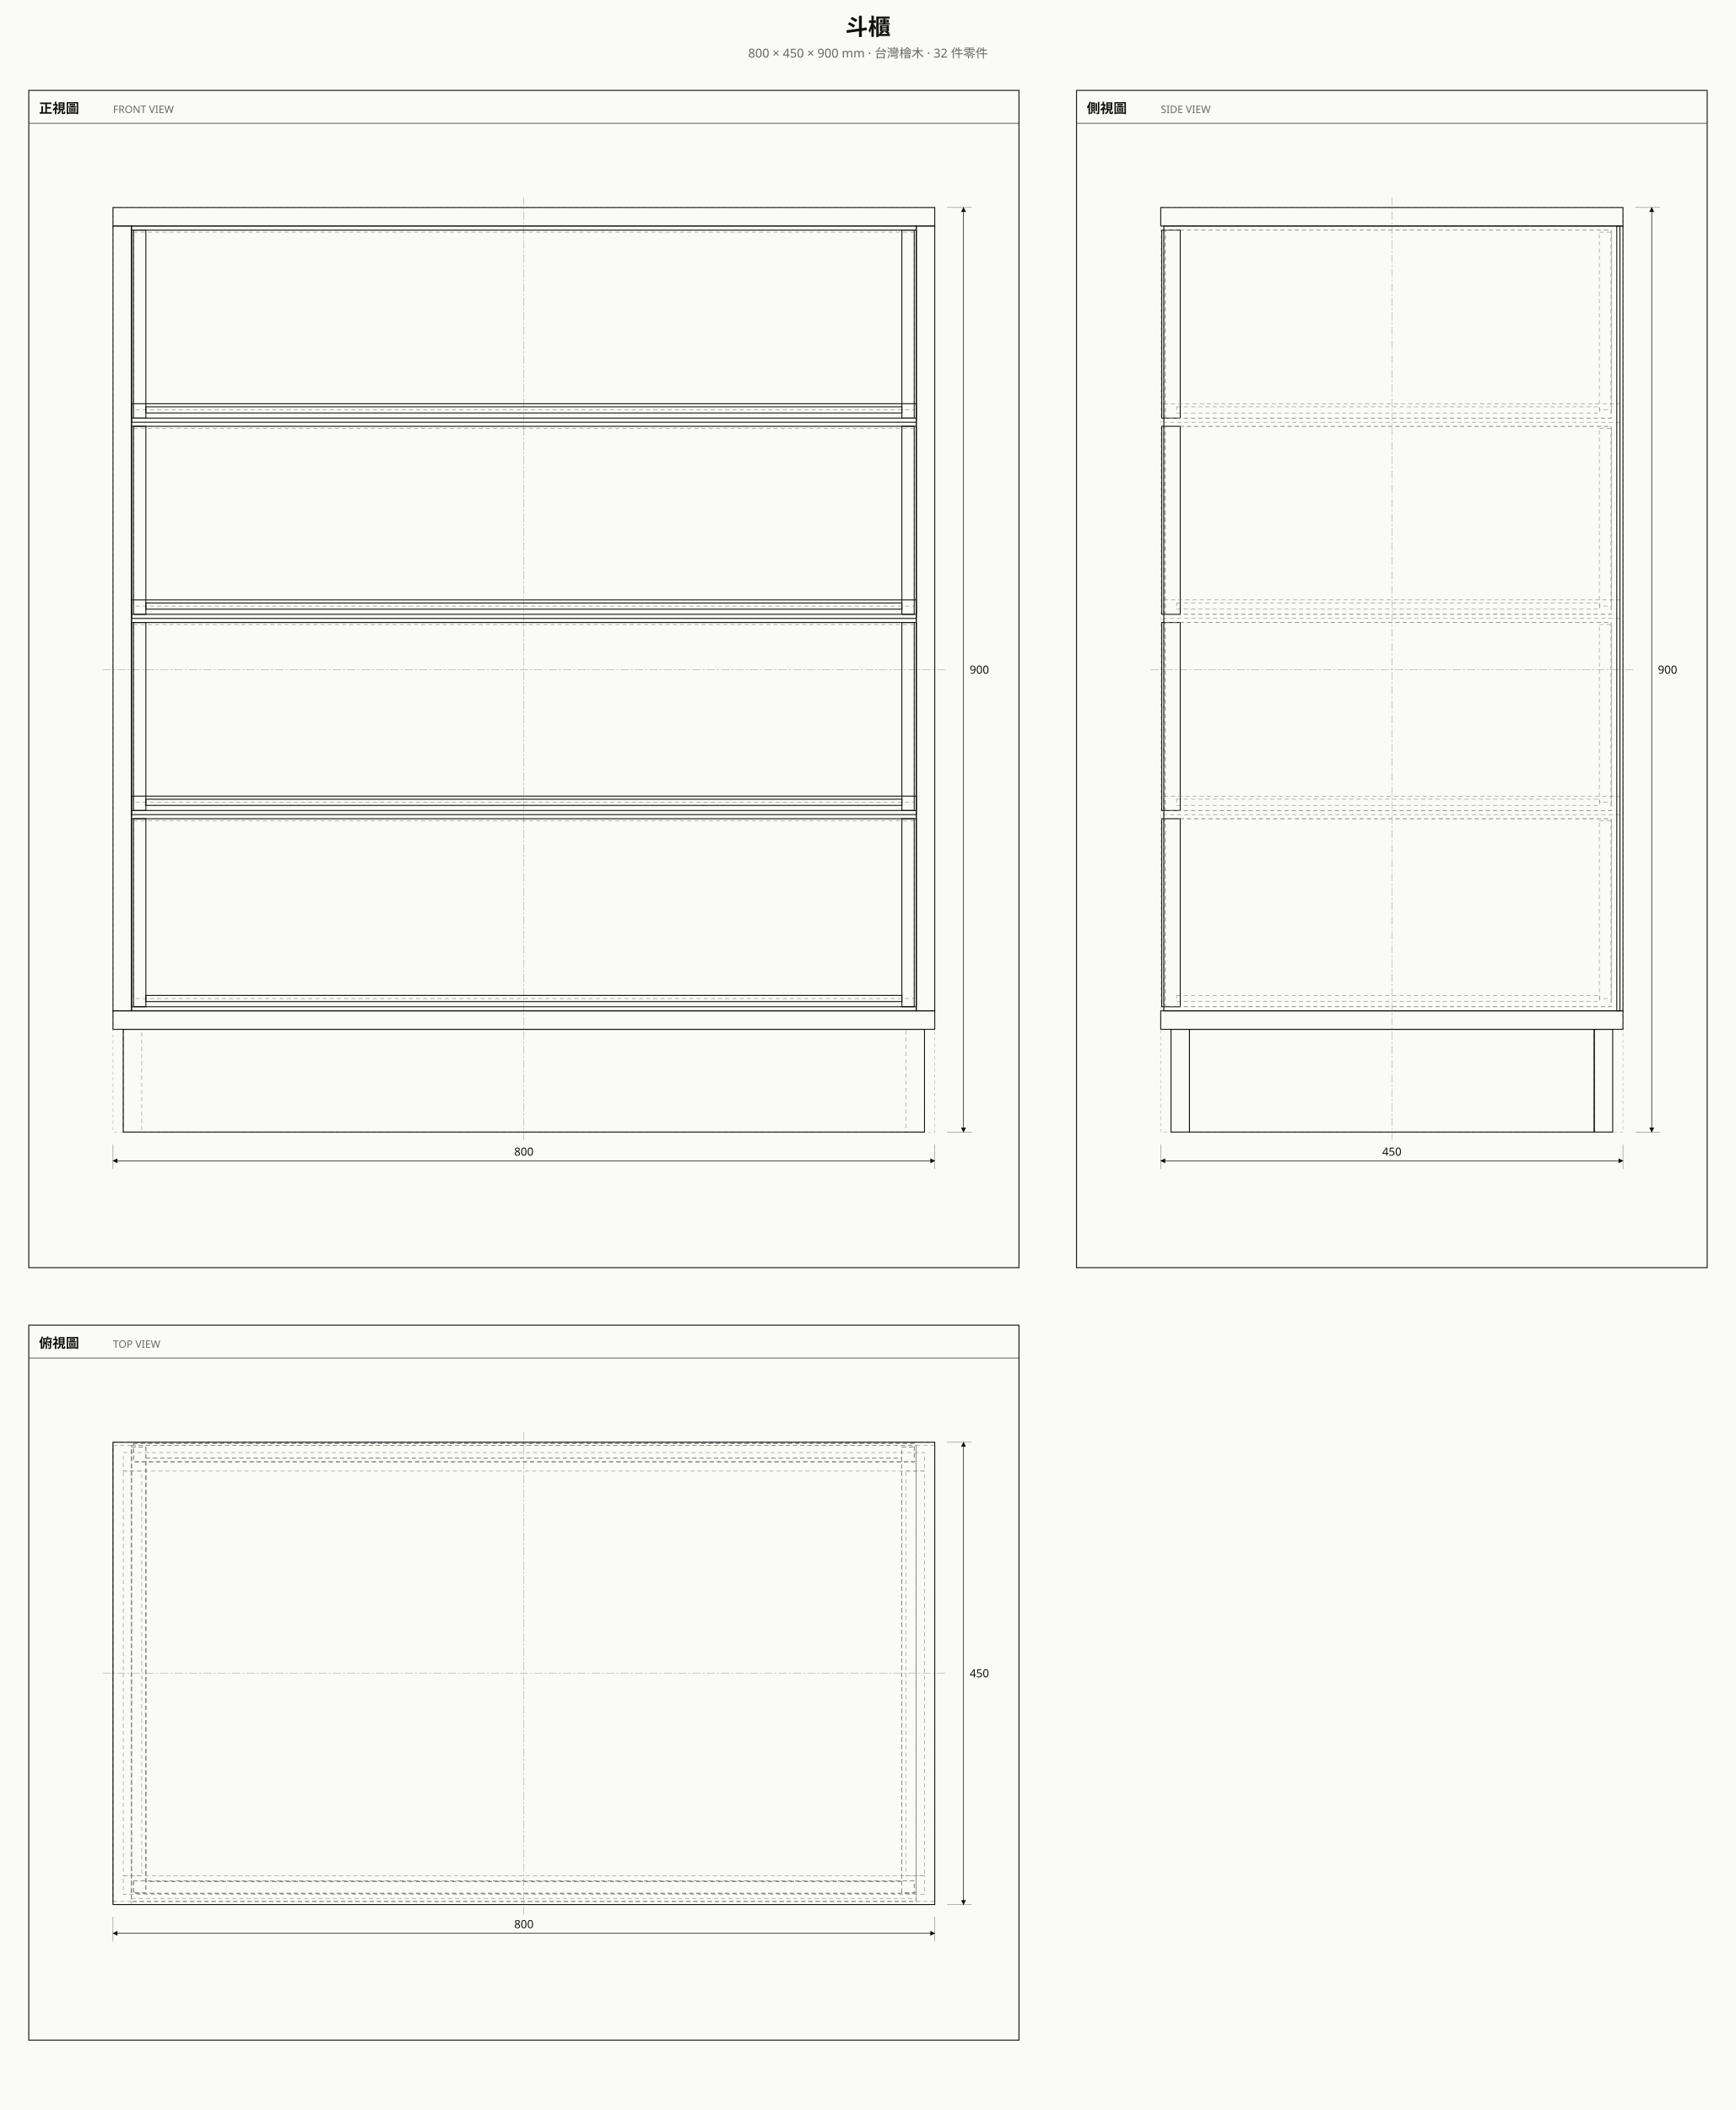
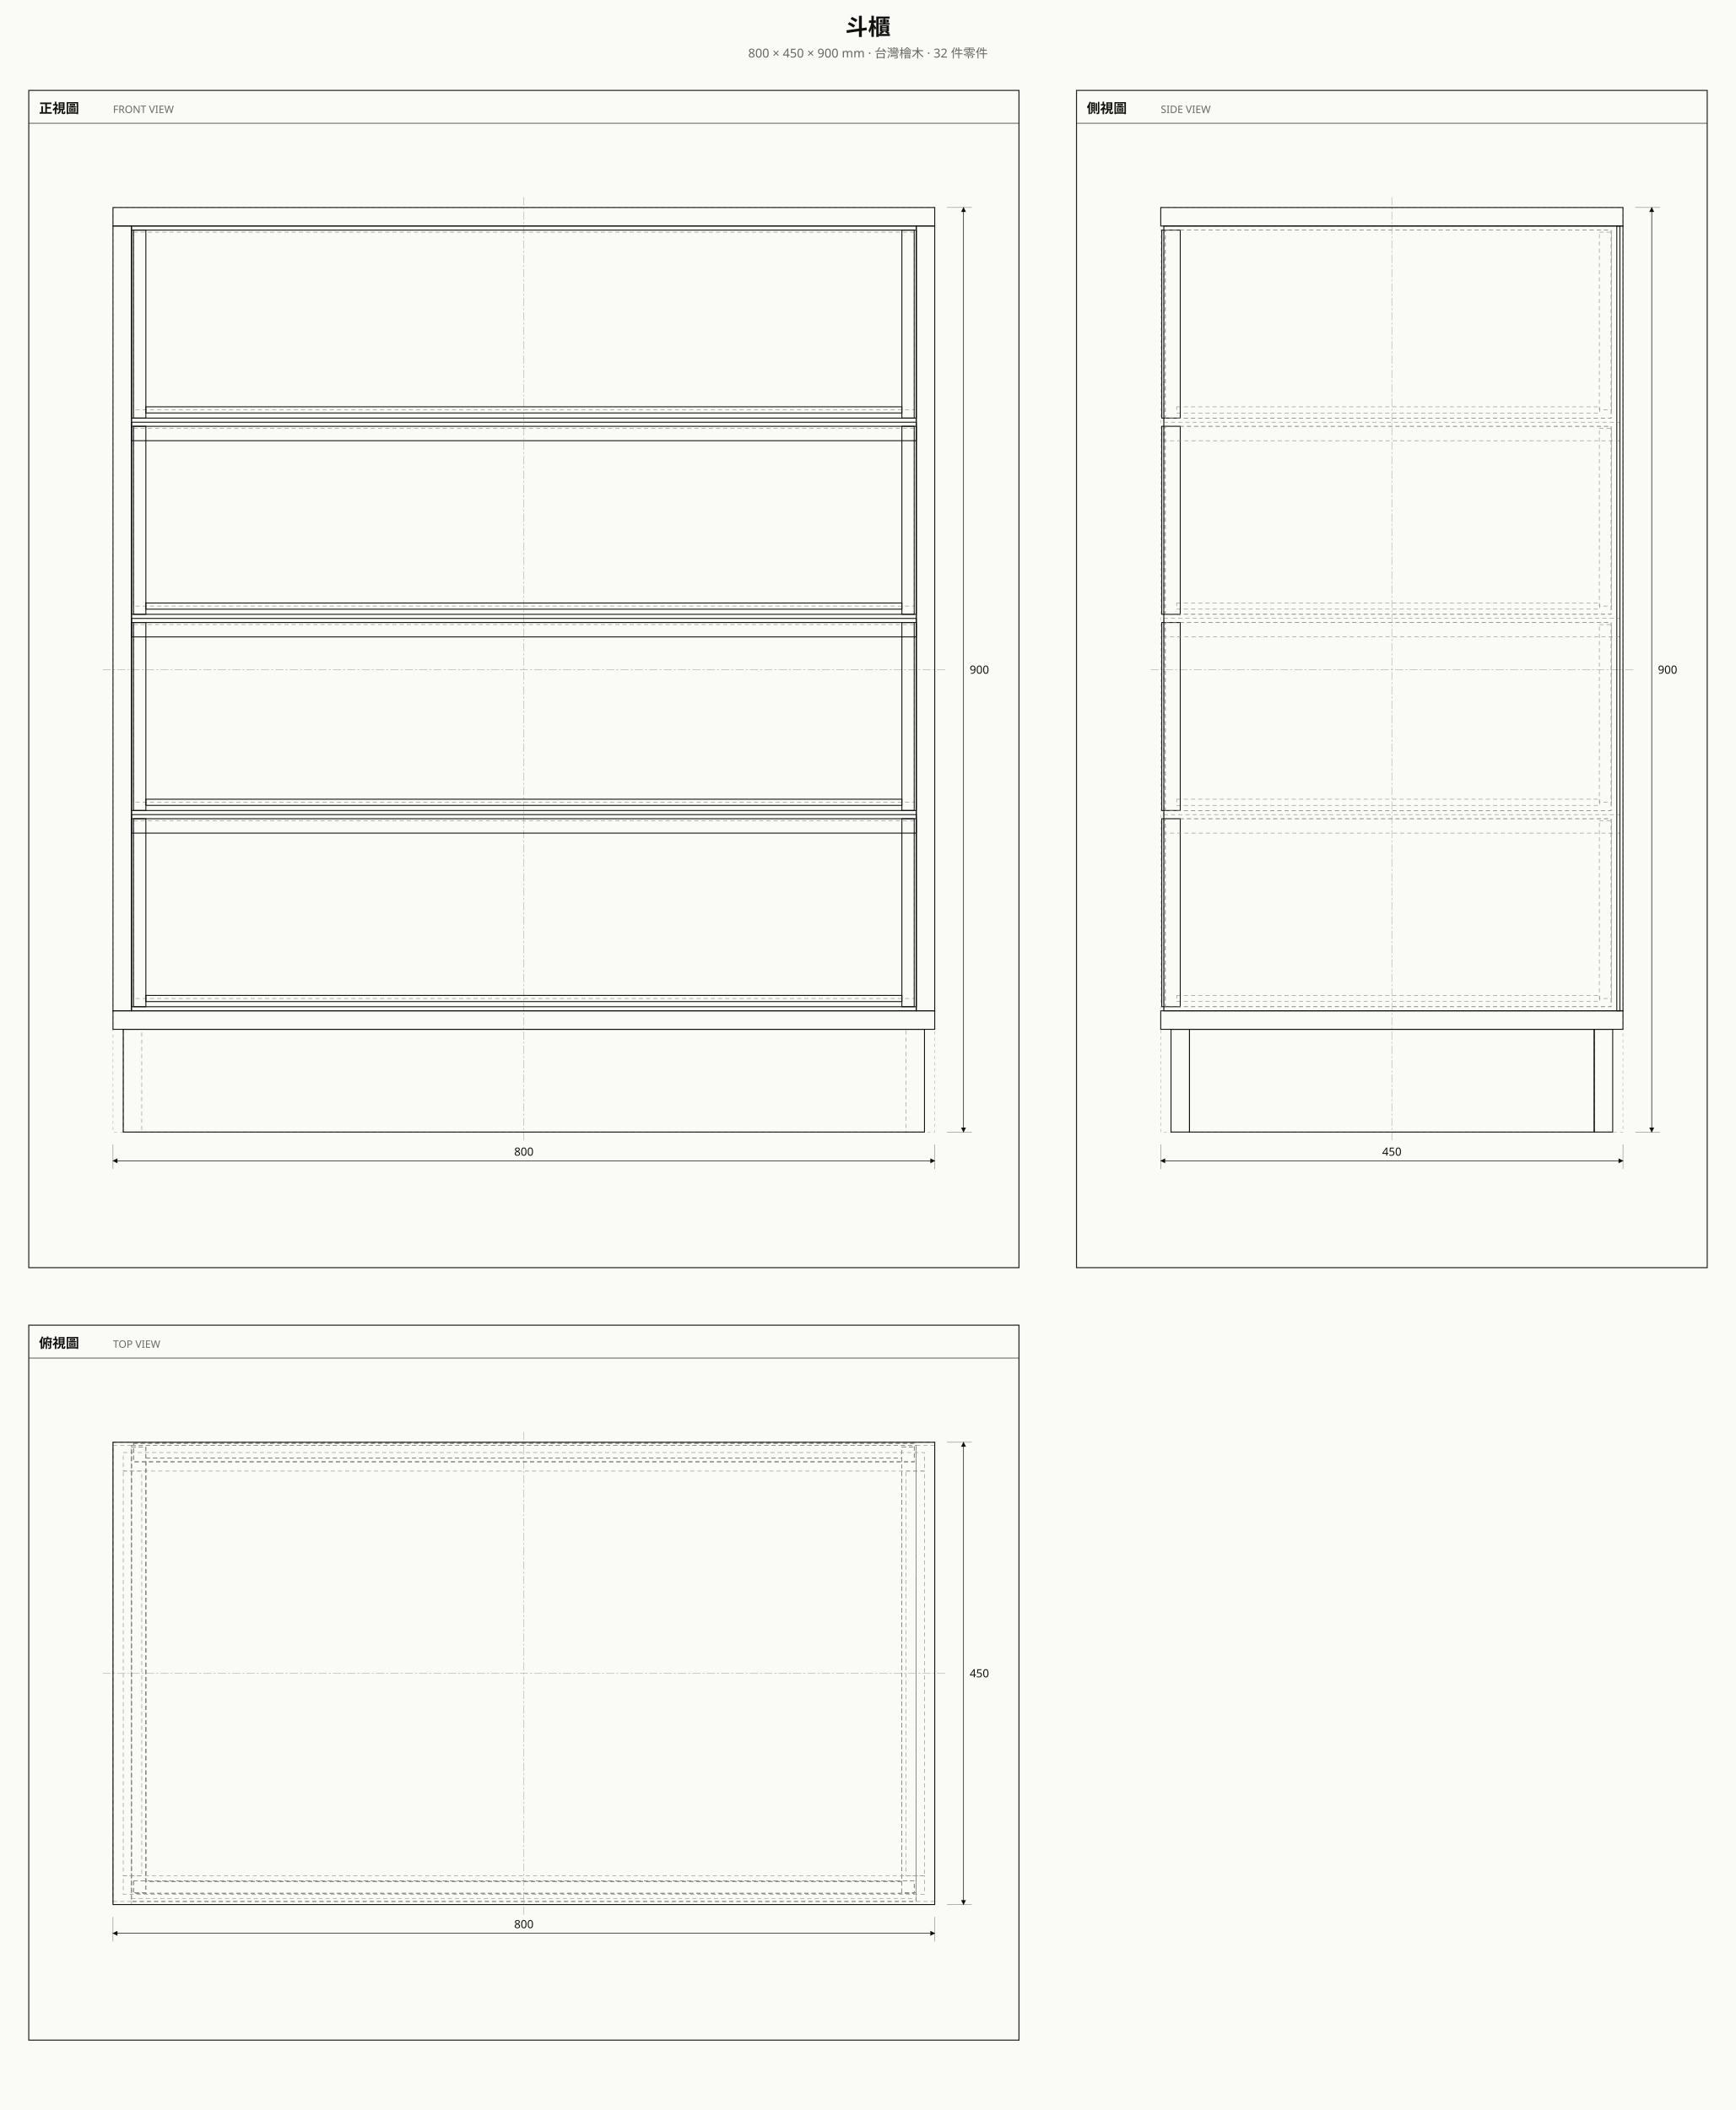
<svg xmlns="http://www.w3.org/2000/svg" viewBox="-20 -10 1690 2054" width="1690">
  <defs>
    <marker id="arr-front" viewBox="0 0 10 10" refX="9" refY="5" markerWidth="8" markerHeight="8" orient="auto-start-reverse">
      <path d="M 0 0 L 10 5 L 0 10 z" fill="#111" />
    </marker>
    <marker id="arr-side" viewBox="0 0 10 10" refX="9" refY="5" markerWidth="8" markerHeight="8" orient="auto-start-reverse">
      <path d="M 0 0 L 10 5 L 0 10 z" fill="#111" />
    </marker>
    <marker id="arr-top" viewBox="0 0 10 10" refX="9" refY="5" markerWidth="8" markerHeight="8" orient="auto-start-reverse">
      <path d="M 0 0 L 10 5 L 0 10 z" fill="#111" />
    </marker>
  </defs>
  <rect x="-20" y="-10" width="1690" height="2054" fill="#fafaf7" />
  <text x="825" y="24" text-anchor="middle" font-size="22" font-weight="700" fill="#111" font-family="sans-serif">斗櫃</text>
  <text x="825" y="46" text-anchor="middle" font-size="12" fill="#666" font-family="sans-serif">800 × 450 × 900 mm · 台灣檜木 · 32 件零件</text>
  <g transform="translate(0, 70)">
    <g transform="translate(490.0, 1022.0)">
      <rect x="-482.0" y="-1014.0" width="964.0" height="1146.0" fill="none" stroke="#222" stroke-width="1" />
      <line x1="-482.0" y1="-982.0" x2="482.0" y2="-982.0" stroke="#222" stroke-width="0.6" />
      <text x="-472.0" y="-992.0" font-size="13" font-weight="700" fill="#111" font-family="sans-serif">正視圖</text>
      <text x="-400.0" y="-992.0" font-size="10" fill="#666" font-family="sans-serif">FRONT VIEW</text>
      <g stroke="#888" stroke-width="0.5" stroke-dasharray="8 2 2 2" opacity="0.7">
        <line x1="0" y1="-910.0" x2="0" y2="10.0" />
        <line x1="-410.0" y1="-450.0" x2="410.0" y2="-450.0" />
      </g>
      <rect x="-400.0" y="-900.0" width="800.0" height="900.0" fill="none" stroke="#999" stroke-dasharray="3 3" stroke-width="0.5" opacity="0.8" />
      <rect x="-382.0" y="-882.0" width="764.0" height="764.0" fill="none" stroke="#111" stroke-width="0.9" />
      <rect x="-380.0" y="-303.0" width="760.0" height="173.0" fill="none" stroke="#888" stroke-width="0.5" stroke-dasharray="4 3" />
      <rect x="-380.0" y="-494.0" width="760.0" height="173.0" fill="none" stroke="#888" stroke-width="0.5" stroke-dasharray="4 3" />
      <rect x="-380.0" y="-685.0" width="760.0" height="173.0" fill="none" stroke="#888" stroke-width="0.5" stroke-dasharray="4 3" />
      <rect x="-380.0" y="-876.0" width="760.0" height="173.0" fill="none" stroke="#888" stroke-width="0.5" stroke-dasharray="4 3" />
      <rect x="-390.0" y="-100.0" width="780.0" height="100.0" fill="none" stroke="#888" stroke-width="0.5" stroke-dasharray="4 3" />
      <rect x="-390.0" y="-100.0" width="18.0" height="100.0" fill="none" stroke="#888" stroke-width="0.5" stroke-dasharray="4 3" />
      <rect x="372.0" y="-100.0" width="18.0" height="100.0" fill="none" stroke="#888" stroke-width="0.5" stroke-dasharray="4 3" />
      <rect x="-368.0" y="-133.0" width="736.0" height="6.0" fill="none" stroke="#111" stroke-width="0.9" />
      <rect x="-368.0" y="-324.0" width="736.0" height="6.0" fill="none" stroke="#111" stroke-width="0.9" />
      <rect x="-368.0" y="-515.0" width="736.0" height="6.0" fill="none" stroke="#111" stroke-width="0.9" />
      <rect x="-368.0" y="-706.0" width="736.0" height="6.0" fill="none" stroke="#111" stroke-width="0.9" />
      <rect x="-390.0" y="-100.0" width="780.0" height="100.0" fill="none" stroke="#111" stroke-width="0.9" />
      <rect x="-382.0" y="-305.0" width="14.0" height="183.0" fill="none" stroke="#111" stroke-width="0.9" />
      <rect x="368.0" y="-305.0" width="14.0" height="183.0" fill="none" stroke="#111" stroke-width="0.9" />
      <rect x="-382.0" y="-496.0" width="14.0" height="183.0" fill="none" stroke="#111" stroke-width="0.9" />
      <rect x="368.0" y="-496.0" width="14.0" height="183.0" fill="none" stroke="#111" stroke-width="0.9" />
      <rect x="-382.0" y="-687.0" width="14.0" height="183.0" fill="none" stroke="#111" stroke-width="0.9" />
      <rect x="368.0" y="-687.0" width="14.0" height="183.0" fill="none" stroke="#111" stroke-width="0.9" />
      <rect x="-382.0" y="-878.0" width="14.0" height="183.0" fill="none" stroke="#111" stroke-width="0.9" />
      <rect x="368.0" y="-878.0" width="14.0" height="183.0" fill="none" stroke="#111" stroke-width="0.9" />
      <rect x="-400.0" y="-882.0" width="18.0" height="764.0" fill="none" stroke="#111" stroke-width="0.9" />
      <rect x="382.0" y="-882.0" width="18.0" height="764.0" fill="none" stroke="#111" stroke-width="0.9" />
-       <rect x="-382.0" y="-327.0" width="764.0" height="18.0" fill="none" stroke="#111" stroke-width="0.9" />
-       <rect x="-382.0" y="-518.0" width="764.0" height="18.0" fill="none" stroke="#111" stroke-width="0.9" />
-       <rect x="-382.0" y="-709.0" width="764.0" height="18.0" fill="none" stroke="#111" stroke-width="0.9" />
+       <rect x="-382.0" y="-309.0" width="764.0" height="18.0" fill="none" stroke="#111" stroke-width="0.9" />
+       <rect x="-382.0" y="-500.0" width="764.0" height="18.0" fill="none" stroke="#111" stroke-width="0.9" />
+       <rect x="-382.0" y="-691.0" width="764.0" height="18.0" fill="none" stroke="#111" stroke-width="0.9" />
      <rect x="-380.0" y="-305.0" width="760.0" height="183.0" fill="none" stroke="#111" stroke-width="0.9" />
      <rect x="-380.0" y="-496.0" width="760.0" height="183.0" fill="none" stroke="#111" stroke-width="0.9" />
      <rect x="-380.0" y="-687.0" width="760.0" height="183.0" fill="none" stroke="#111" stroke-width="0.9" />
      <rect x="-380.0" y="-878.0" width="760.0" height="183.0" fill="none" stroke="#111" stroke-width="0.9" />
      <rect x="-400.0" y="-900.0" width="800.0" height="18.0" fill="none" stroke="#111" stroke-width="0.9" />
      <rect x="-400.0" y="-118.0" width="800.0" height="18.0" fill="none" stroke="#111" stroke-width="0.9" />
      <g stroke="#111" fill="#111" stroke-width="0.6" font-family="sans-serif">
        <line x1="-400.0" y1="12.0" x2="-400.0" y2="36.0" stroke-width="0.4" stroke="#666" />
        <line x1="400.0" y1="12.0" x2="400.0" y2="36.0" stroke-width="0.4" stroke="#666" />
        <line x1="-400.0" y1="28.0" x2="400.0" y2="28.0" marker-start="url(#arr-front)" marker-end="url(#arr-front)" />
        <text x="0" y="23.0" text-anchor="middle" font-size="11" stroke="none">800</text>
      </g>
      <g stroke="#111" fill="#111" stroke-width="0.6" font-family="sans-serif">
        <line x1="412.0" y1="-900.0" x2="436.0" y2="-900.0" stroke-width="0.4" stroke="#666" />
        <line x1="412.0" y1="0.0" x2="436.0" y2="0.0" stroke-width="0.4" stroke="#666" />
        <line x1="428.0" y1="-900.0" x2="428.0" y2="0.0" marker-start="url(#arr-front)" marker-end="url(#arr-front)" />
        <text x="434.0" y="-450.0" text-anchor="start" dominant-baseline="middle" font-size="11" stroke="none">900</text>
      </g>
    </g>
    <g transform="translate(1020, 0)">
      <g transform="translate(315.0, 1022.0)">
        <rect x="-307.0" y="-1014.0" width="614.0" height="1146.0" fill="none" stroke="#222" stroke-width="1" />
        <line x1="-307.0" y1="-982.0" x2="307.0" y2="-982.0" stroke="#222" stroke-width="0.6" />
        <text x="-297.0" y="-992.0" font-size="13" font-weight="700" fill="#111" font-family="sans-serif">側視圖</text>
        <text x="-225.0" y="-992.0" font-size="10" fill="#666" font-family="sans-serif">SIDE VIEW</text>
        <g stroke="#888" stroke-width="0.5" stroke-dasharray="8 2 2 2" opacity="0.7">
          <line x1="0" y1="-910.0" x2="0" y2="10.0" />
          <line x1="-235.0" y1="-450.0" x2="235.0" y2="-450.0" />
        </g>
        <rect x="-225.0" y="-900.0" width="450.0" height="900.0" fill="none" stroke="#999" stroke-dasharray="3 3" stroke-width="0.5" opacity="0.8" />
        <rect x="-222.0" y="-882.0" width="444.0" height="764.0" fill="none" stroke="#888" stroke-width="0.5" stroke-dasharray="4 3" />
        <rect x="-197.0" y="-100.0" width="394.0" height="100.0" fill="none" stroke="#888" stroke-width="0.5" stroke-dasharray="4 3" />
        <rect x="-220.5" y="-305.0" width="434.0" height="183.0" fill="none" stroke="#888" stroke-width="0.5" stroke-dasharray="4 3" />
        <rect x="-220.5" y="-496.0" width="434.0" height="183.0" fill="none" stroke="#888" stroke-width="0.5" stroke-dasharray="4 3" />
        <rect x="-220.5" y="-687.0" width="434.0" height="183.0" fill="none" stroke="#888" stroke-width="0.5" stroke-dasharray="4 3" />
        <rect x="-220.5" y="-878.0" width="434.0" height="183.0" fill="none" stroke="#888" stroke-width="0.5" stroke-dasharray="4 3" />
        <rect x="-209.5" y="-133.0" width="412.0" height="6.0" fill="none" stroke="#888" stroke-width="0.5" stroke-dasharray="4 3" />
        <rect x="-209.5" y="-324.0" width="412.0" height="6.0" fill="none" stroke="#888" stroke-width="0.5" stroke-dasharray="4 3" />
        <rect x="-209.5" y="-515.0" width="412.0" height="6.0" fill="none" stroke="#888" stroke-width="0.5" stroke-dasharray="4 3" />
        <rect x="-209.5" y="-706.0" width="412.0" height="6.0" fill="none" stroke="#888" stroke-width="0.5" stroke-dasharray="4 3" />
        <rect x="-224.0" y="-305.0" width="18.0" height="183.0" fill="none" stroke="#111" stroke-width="0.9" />
        <rect x="202.0" y="-303.0" width="12.0" height="173.0" fill="none" stroke="#888" stroke-width="0.5" stroke-dasharray="4 3" />
        <rect x="-224.0" y="-496.0" width="18.0" height="183.0" fill="none" stroke="#111" stroke-width="0.9" />
        <rect x="202.0" y="-494.0" width="12.0" height="173.0" fill="none" stroke="#888" stroke-width="0.5" stroke-dasharray="4 3" />
        <rect x="-224.0" y="-687.0" width="18.0" height="183.0" fill="none" stroke="#111" stroke-width="0.9" />
        <rect x="202.0" y="-685.0" width="12.0" height="173.0" fill="none" stroke="#888" stroke-width="0.5" stroke-dasharray="4 3" />
        <rect x="-224.0" y="-878.0" width="18.0" height="183.0" fill="none" stroke="#111" stroke-width="0.9" />
        <rect x="202.0" y="-876.0" width="12.0" height="173.0" fill="none" stroke="#888" stroke-width="0.5" stroke-dasharray="4 3" />
-         <rect x="-222.0" y="-327.0" width="444.0" height="18.0" fill="none" stroke="#888" stroke-width="0.5" stroke-dasharray="4 3" />
-         <rect x="-222.0" y="-518.0" width="444.0" height="18.0" fill="none" stroke="#888" stroke-width="0.5" stroke-dasharray="4 3" />
-         <rect x="-222.0" y="-709.0" width="444.0" height="18.0" fill="none" stroke="#888" stroke-width="0.5" stroke-dasharray="4 3" />
        <rect x="219.0" y="-882.0" width="6.0" height="764.0" fill="none" stroke="#111" stroke-width="0.9" />
+         <rect x="-222.0" y="-309.0" width="444.0" height="18.0" fill="none" stroke="#888" stroke-width="0.5" stroke-dasharray="4 3" />
+         <rect x="-222.0" y="-500.0" width="444.0" height="18.0" fill="none" stroke="#888" stroke-width="0.5" stroke-dasharray="4 3" />
+         <rect x="-222.0" y="-691.0" width="444.0" height="18.0" fill="none" stroke="#888" stroke-width="0.5" stroke-dasharray="4 3" />
        <rect x="-220.5" y="-305.0" width="434.0" height="183.0" fill="none" stroke="#888" stroke-width="0.5" stroke-dasharray="4 3" />
        <rect x="-220.5" y="-496.0" width="434.0" height="183.0" fill="none" stroke="#888" stroke-width="0.5" stroke-dasharray="4 3" />
        <rect x="-220.5" y="-687.0" width="434.0" height="183.0" fill="none" stroke="#888" stroke-width="0.5" stroke-dasharray="4 3" />
        <rect x="-220.5" y="-878.0" width="434.0" height="183.0" fill="none" stroke="#888" stroke-width="0.5" stroke-dasharray="4 3" />
        <rect x="-215.0" y="-100.0" width="18.0" height="100.0" fill="none" stroke="#111" stroke-width="0.9" />
        <rect x="197.0" y="-100.0" width="18.0" height="100.0" fill="none" stroke="#111" stroke-width="0.9" />
        <rect x="-197.0" y="-100.0" width="394.0" height="100.0" fill="none" stroke="#111" stroke-width="0.9" />
        <rect x="-225.0" y="-900.0" width="450.0" height="18.0" fill="none" stroke="#111" stroke-width="0.9" />
        <rect x="-225.0" y="-118.0" width="450.0" height="18.0" fill="none" stroke="#111" stroke-width="0.9" />
        <rect x="-222.0" y="-882.0" width="444.0" height="764.0" fill="none" stroke="#111" stroke-width="0.9" />
        <g stroke="#111" fill="#111" stroke-width="0.6" font-family="sans-serif">
          <line x1="-225.0" y1="12.0" x2="-225.0" y2="36.0" stroke-width="0.4" stroke="#666" />
          <line x1="225.0" y1="12.0" x2="225.0" y2="36.0" stroke-width="0.4" stroke="#666" />
          <line x1="-225.0" y1="28.0" x2="225.0" y2="28.0" marker-start="url(#arr-side)" marker-end="url(#arr-side)" />
          <text x="0" y="23.0" text-anchor="middle" font-size="11" stroke="none">450</text>
        </g>
        <g stroke="#111" fill="#111" stroke-width="0.6" font-family="sans-serif">
          <line x1="237.0" y1="-900.0" x2="261.0" y2="-900.0" stroke-width="0.4" stroke="#666" />
          <line x1="237.0" y1="0.0" x2="261.0" y2="0.0" stroke-width="0.4" stroke="#666" />
          <line x1="253.0" y1="-900.0" x2="253.0" y2="0.0" marker-start="url(#arr-side)" marker-end="url(#arr-side)" />
          <text x="259.0" y="-450.0" text-anchor="start" dominant-baseline="middle" font-size="11" stroke="none">900</text>
        </g>
      </g>
    </g>
    <g transform="translate(0, 1202)">
      <g transform="translate(490.0, 347.0)">
        <rect x="-482.0" y="-339.0" width="964.0" height="696.0" fill="none" stroke="#222" stroke-width="1" />
        <line x1="-482.0" y1="-307.0" x2="482.0" y2="-307.0" stroke="#222" stroke-width="0.6" />
        <text x="-472.0" y="-317.0" font-size="13" font-weight="700" fill="#111" font-family="sans-serif">俯視圖</text>
        <text x="-400.0" y="-317.0" font-size="10" fill="#666" font-family="sans-serif">TOP VIEW</text>
        <g stroke="#888" stroke-width="0.5" stroke-dasharray="8 2 2 2" opacity="0.7">
          <line x1="0" y1="-235.0" x2="0" y2="235.0" />
          <line x1="-410.0" y1="0.0" x2="410.0" y2="0.0" />
        </g>
        <rect x="-400.0" y="-225.0" width="800.0" height="450.0" fill="none" stroke="#999" stroke-dasharray="3 3" stroke-width="0.5" opacity="0.8" />
        <rect x="-390.0" y="-215.0" width="780.0" height="18.0" fill="none" stroke="#888" stroke-width="0.5" stroke-dasharray="4 3" />
        <rect x="-390.0" y="197.0" width="780.0" height="18.0" fill="none" stroke="#888" stroke-width="0.5" stroke-dasharray="4 3" />
        <rect x="-390.0" y="-197.0" width="18.0" height="394.0" fill="none" stroke="#888" stroke-width="0.5" stroke-dasharray="4 3" />
        <rect x="372.0" y="-197.0" width="18.0" height="394.0" fill="none" stroke="#888" stroke-width="0.5" stroke-dasharray="4 3" />
        <rect x="-400.0" y="-225.0" width="800.0" height="450.0" fill="none" stroke="#888" stroke-width="0.5" stroke-dasharray="4 3" />
        <rect x="-368.0" y="-209.5" width="736.0" height="412.0" fill="none" stroke="#888" stroke-width="0.5" stroke-dasharray="4 3" />
        <rect x="-380.0" y="202.0" width="760.0" height="12.0" fill="none" stroke="#888" stroke-width="0.5" stroke-dasharray="4 3" />
        <rect x="-380.0" y="-224.0" width="760.0" height="18.0" fill="none" stroke="#888" stroke-width="0.5" stroke-dasharray="4 3" />
        <rect x="-382.0" y="-220.5" width="14.0" height="434.0" fill="none" stroke="#888" stroke-width="0.5" stroke-dasharray="4 3" />
        <rect x="368.0" y="-220.5" width="14.0" height="434.0" fill="none" stroke="#888" stroke-width="0.5" stroke-dasharray="4 3" />
+         <rect x="-382.0" y="-222.0" width="764.0" height="444.0" fill="none" stroke="#888" stroke-width="0.5" stroke-dasharray="4 3" />
        <rect x="-368.0" y="-209.5" width="736.0" height="412.0" fill="none" stroke="#888" stroke-width="0.5" stroke-dasharray="4 3" />
-         <rect x="-382.0" y="-222.0" width="764.0" height="444.0" fill="none" stroke="#888" stroke-width="0.5" stroke-dasharray="4 3" />
        <rect x="-380.0" y="202.0" width="760.0" height="12.0" fill="none" stroke="#888" stroke-width="0.5" stroke-dasharray="4 3" />
        <rect x="-380.0" y="-224.0" width="760.0" height="18.0" fill="none" stroke="#888" stroke-width="0.5" stroke-dasharray="4 3" />
        <rect x="-382.0" y="-220.5" width="14.0" height="434.0" fill="none" stroke="#888" stroke-width="0.5" stroke-dasharray="4 3" />
        <rect x="368.0" y="-220.5" width="14.0" height="434.0" fill="none" stroke="#888" stroke-width="0.5" stroke-dasharray="4 3" />
+         <rect x="-382.0" y="-222.0" width="764.0" height="444.0" fill="none" stroke="#888" stroke-width="0.5" stroke-dasharray="4 3" />
        <rect x="-368.0" y="-209.5" width="736.0" height="412.0" fill="none" stroke="#888" stroke-width="0.5" stroke-dasharray="4 3" />
-         <rect x="-382.0" y="-222.0" width="764.0" height="444.0" fill="none" stroke="#888" stroke-width="0.5" stroke-dasharray="4 3" />
        <rect x="-380.0" y="202.0" width="760.0" height="12.0" fill="none" stroke="#888" stroke-width="0.5" stroke-dasharray="4 3" />
        <rect x="-380.0" y="-224.0" width="760.0" height="18.0" fill="none" stroke="#888" stroke-width="0.5" stroke-dasharray="4 3" />
        <rect x="-382.0" y="-220.5" width="14.0" height="434.0" fill="none" stroke="#888" stroke-width="0.5" stroke-dasharray="4 3" />
        <rect x="368.0" y="-220.5" width="14.0" height="434.0" fill="none" stroke="#888" stroke-width="0.5" stroke-dasharray="4 3" />
+         <rect x="-382.0" y="-222.0" width="764.0" height="444.0" fill="none" stroke="#888" stroke-width="0.5" stroke-dasharray="4 3" />
        <rect x="-368.0" y="-209.5" width="736.0" height="412.0" fill="none" stroke="#888" stroke-width="0.5" stroke-dasharray="4 3" />
-         <rect x="-382.0" y="-222.0" width="764.0" height="444.0" fill="none" stroke="#888" stroke-width="0.5" stroke-dasharray="4 3" />
        <rect x="-380.0" y="202.0" width="760.0" height="12.0" fill="none" stroke="#888" stroke-width="0.5" stroke-dasharray="4 3" />
        <rect x="-380.0" y="-224.0" width="760.0" height="18.0" fill="none" stroke="#888" stroke-width="0.5" stroke-dasharray="4 3" />
        <rect x="-382.0" y="-220.5" width="14.0" height="434.0" fill="none" stroke="#888" stroke-width="0.5" stroke-dasharray="4 3" />
        <rect x="368.0" y="-220.5" width="14.0" height="434.0" fill="none" stroke="#888" stroke-width="0.5" stroke-dasharray="4 3" />
        <rect x="-400.0" y="-222.0" width="18.0" height="444.0" fill="none" stroke="#888" stroke-width="0.5" stroke-dasharray="4 3" />
        <rect x="382.0" y="-222.0" width="18.0" height="444.0" fill="none" stroke="#888" stroke-width="0.5" stroke-dasharray="4 3" />
        <rect x="-382.0" y="219.0" width="764.0" height="6.0" fill="none" stroke="#888" stroke-width="0.5" stroke-dasharray="4 3" />
        <rect x="-400.0" y="-225.0" width="800.0" height="450.0" fill="none" stroke="#111" stroke-width="0.9" />
        <g stroke="#111" fill="#111" stroke-width="0.6" font-family="sans-serif">
          <line x1="-400.0" y1="237.0" x2="-400.0" y2="261.0" stroke-width="0.4" stroke="#666" />
          <line x1="400.0" y1="237.0" x2="400.0" y2="261.0" stroke-width="0.4" stroke="#666" />
          <line x1="-400.0" y1="253.0" x2="400.0" y2="253.0" marker-start="url(#arr-top)" marker-end="url(#arr-top)" />
          <text x="0" y="248.0" text-anchor="middle" font-size="11" stroke="none">800</text>
        </g>
        <g stroke="#111" fill="#111" stroke-width="0.6" font-family="sans-serif">
          <line x1="412.0" y1="-225.0" x2="436.0" y2="-225.0" stroke-width="0.4" stroke="#666" />
          <line x1="412.0" y1="225.0" x2="436.0" y2="225.0" stroke-width="0.4" stroke="#666" />
          <line x1="428.0" y1="-225.0" x2="428.0" y2="225.0" marker-start="url(#arr-top)" marker-end="url(#arr-top)" />
          <text x="434.0" y="0.0" text-anchor="start" dominant-baseline="middle" font-size="11" stroke="none">450</text>
        </g>
      </g>
    </g>
  </g>
</svg>
